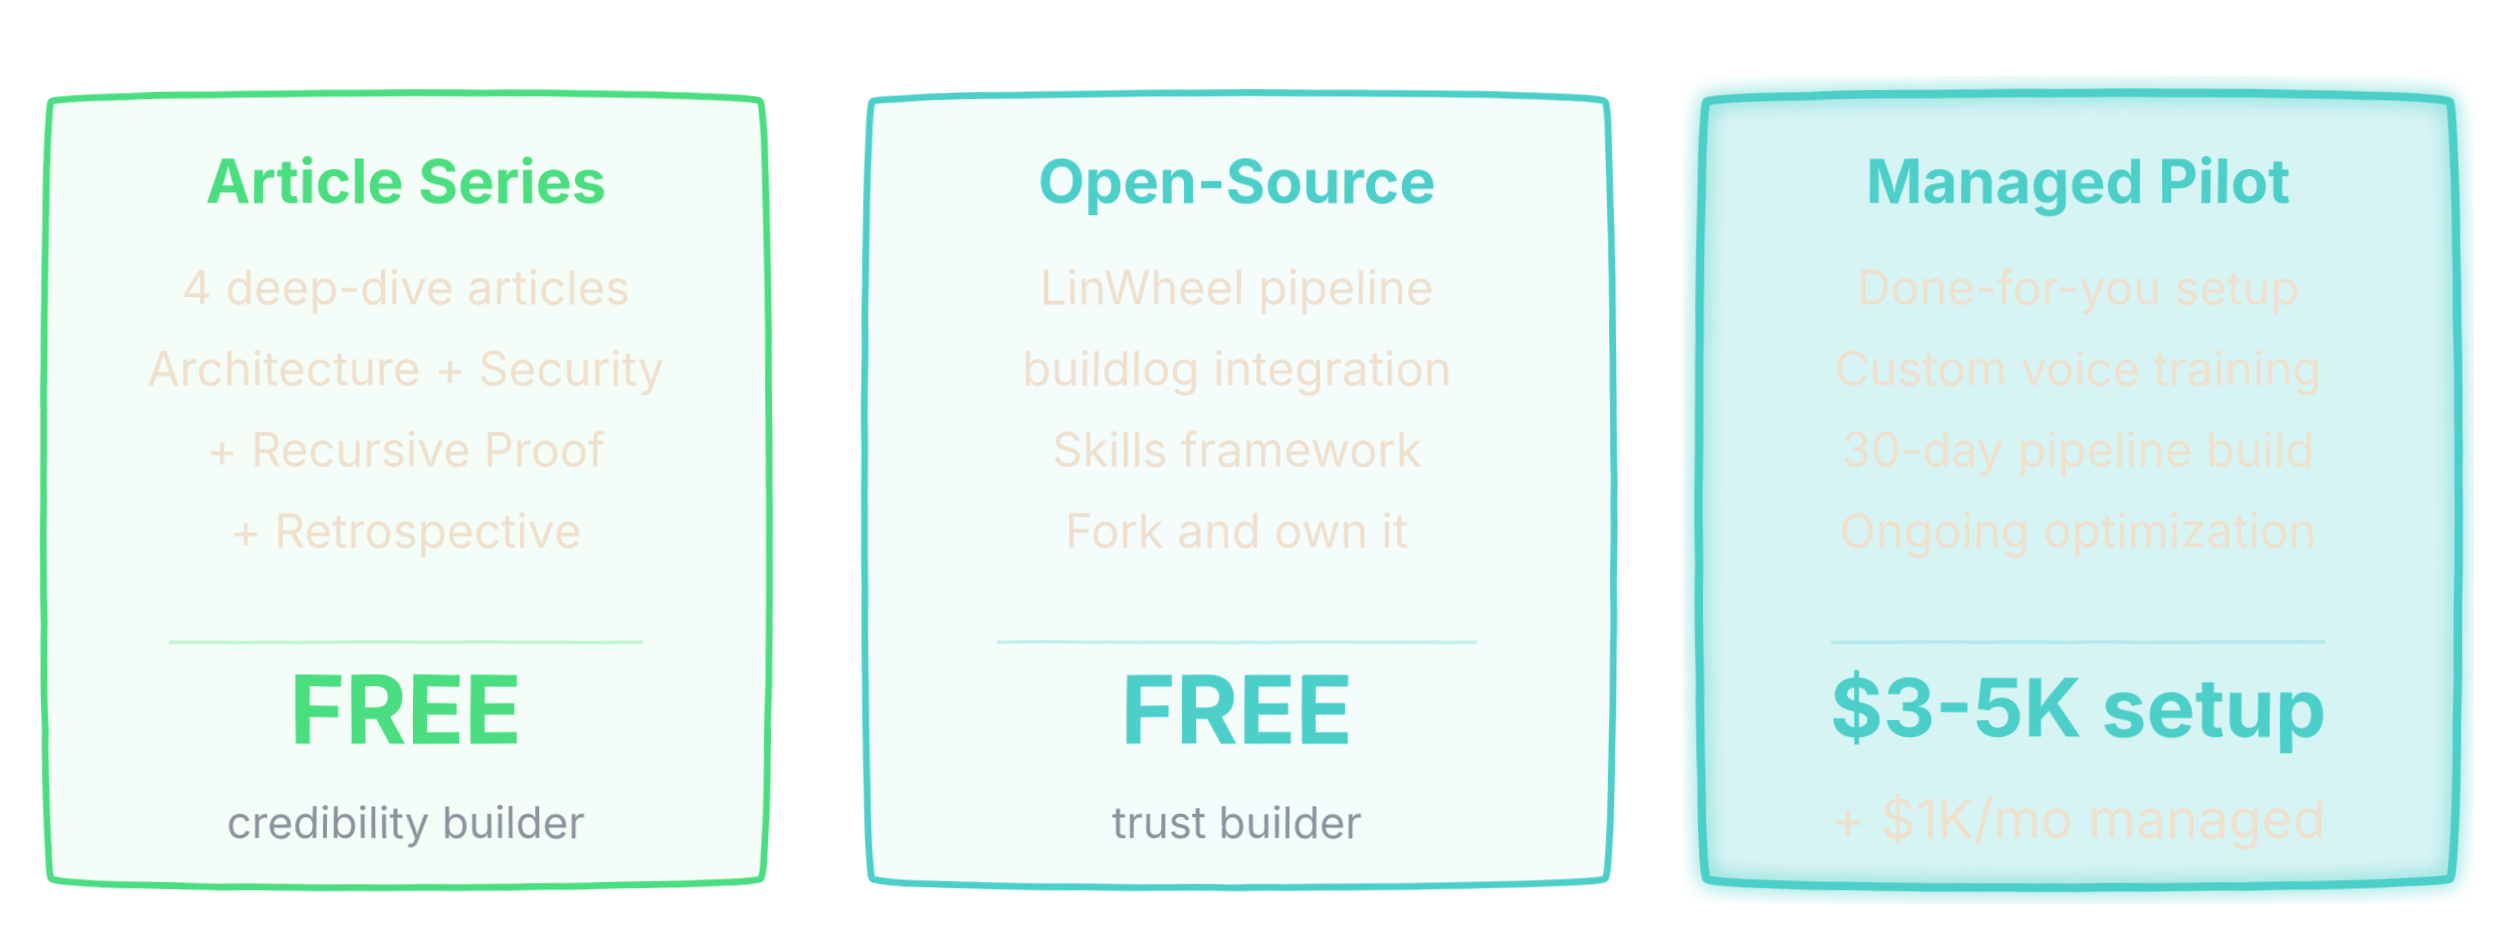
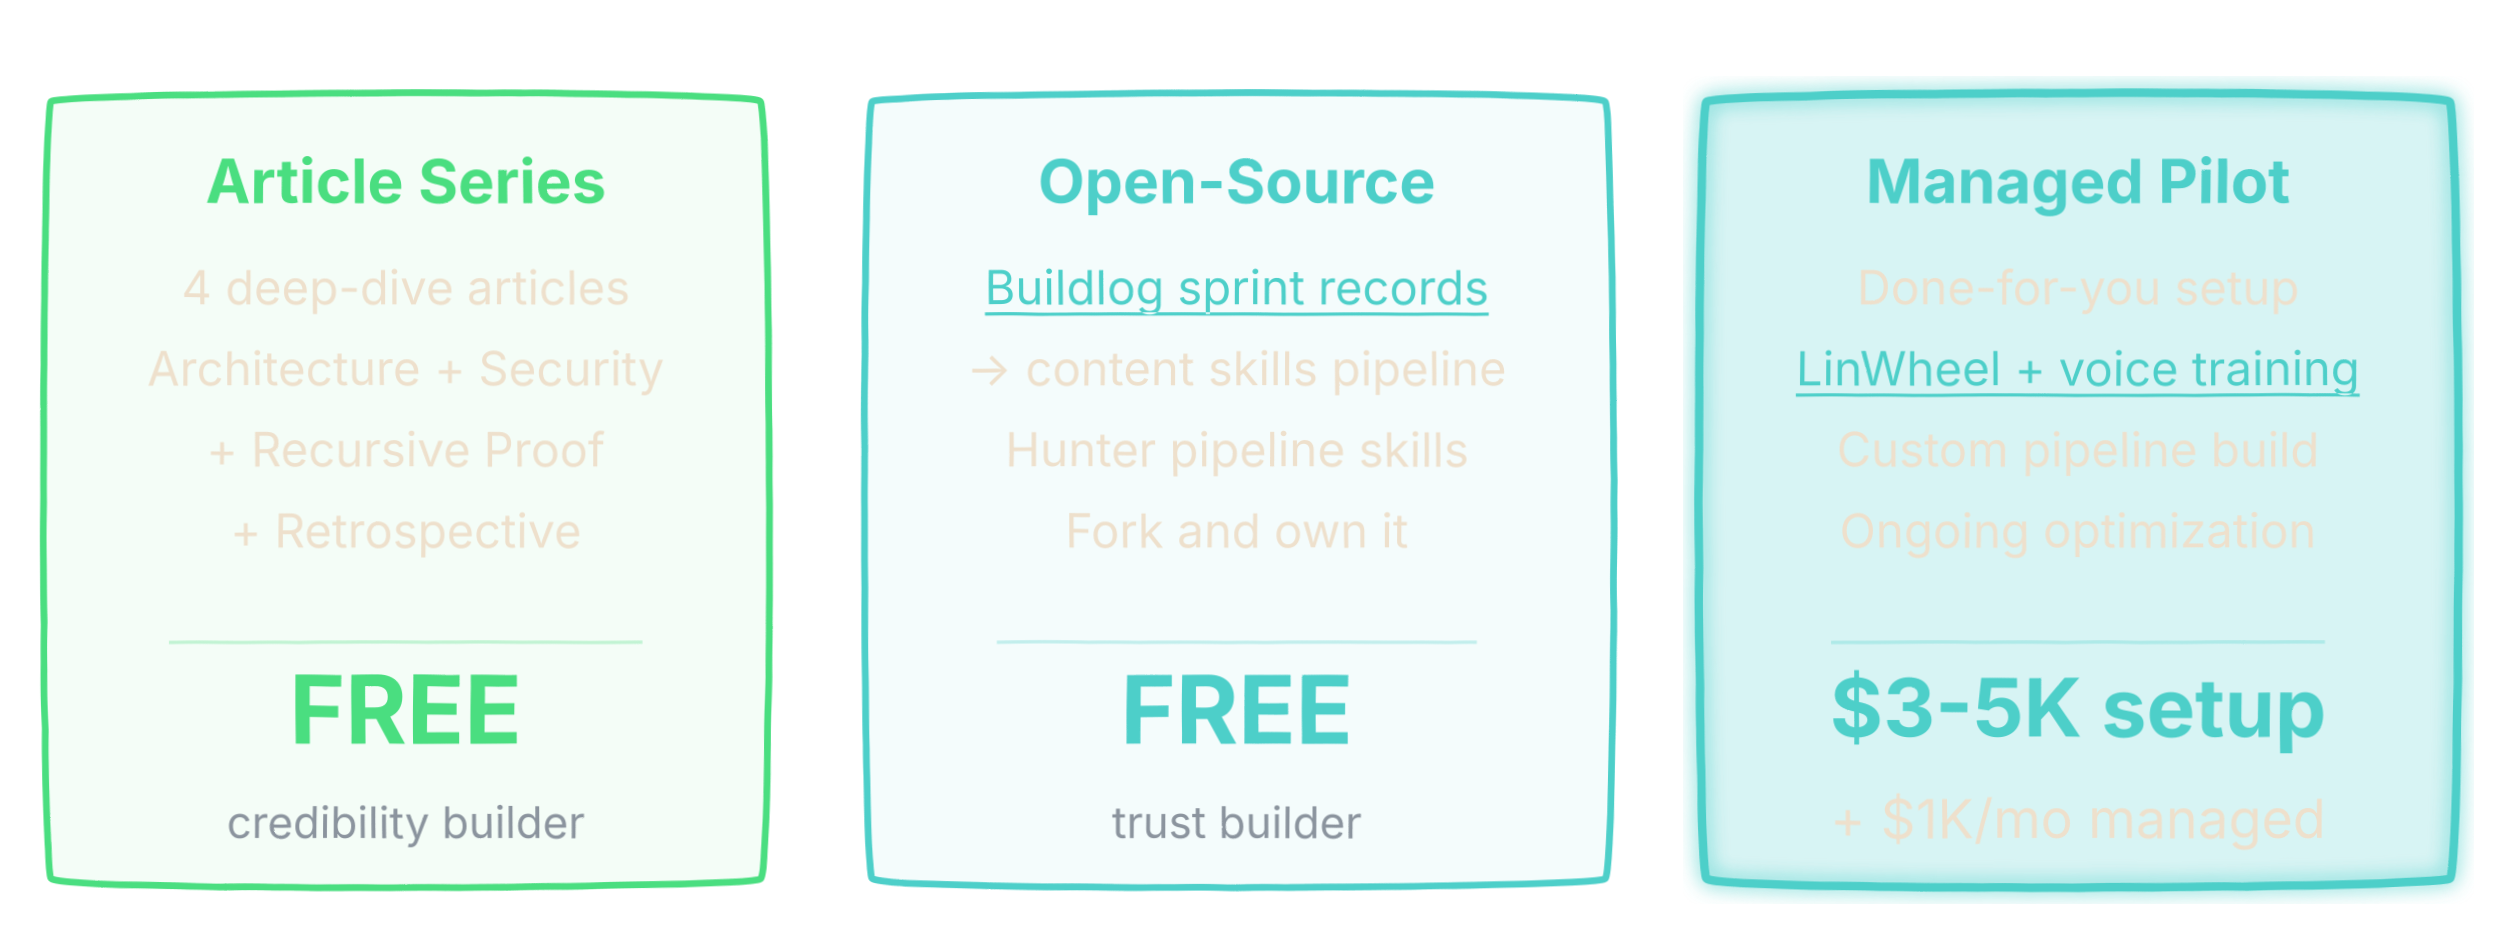
<svg xmlns="http://www.w3.org/2000/svg" viewBox="0 0 740 280" style="width:100%;max-width:740px;">
  <defs>
    <filter id="roughen-6" x="-2%" y="-2%" width="104%" height="104%">
      <feTurbulence type="turbulence" baseFrequency="0.03" numOctaves="2" result="noise" seed="6" />
      <feDisplacementMap in="SourceGraphic" in2="noise" scale="0.4" xChannelSelector="R" yChannelSelector="G" />
    </filter>
    <filter id="glow-6">
      <feGaussianBlur stdDeviation="3" result="blur" />
      <feMerge>
        <feMergeNode in="blur" />
        <feMergeNode in="SourceGraphic" />
      </feMerge>
    </filter>
  </defs>
+   <style>
+     .tier-link { cursor: pointer; }
+     .tier-link:hover text { fill: #eee0cc !important; }
+   </style>
  <g filter="url(#roughen-6)">
    <path d="M 15,30 C 18,27 222,26 225,30 C 228,33 229,258 225,260 C 222,263 18,264 15,260 C 12,257 12,33 15,30 Z" fill="rgba(78,222,128,0.06)" stroke="#4ade80" stroke-width="2" stroke-linecap="round" stroke-linejoin="round" />
    <text x="120" y="60" text-anchor="middle" font-family="'Inter', sans-serif" font-size="18" fill="#4ade80" font-weight="700">Article Series</text>
    <text x="120" y="90" text-anchor="middle" font-family="'Inter', sans-serif" font-size="14" fill="#eee0cc">4 deep-dive articles</text>
    <text x="120" y="114" text-anchor="middle" font-family="'Inter', sans-serif" font-size="14" fill="#eee0cc">Architecture + Security</text>
    <text x="120" y="138" text-anchor="middle" font-family="'Inter', sans-serif" font-size="14" fill="#eee0cc">+ Recursive Proof</text>
    <text x="120" y="162" text-anchor="middle" font-family="'Inter', sans-serif" font-size="14" fill="#eee0cc">+ Retrospective</text>
    <line x1="50" y1="190" x2="190" y2="190" stroke="#4ade80" stroke-width="1" opacity="0.3" />
    <text x="120" y="220" text-anchor="middle" font-family="'Inter', sans-serif" font-size="28" fill="#4ade80" font-weight="700">FREE</text>
    <text x="120" y="248" text-anchor="middle" font-family="'Inter', sans-serif" font-size="13" fill="#8b949e">credibility builder</text>
  </g>
  <g filter="url(#roughen-6)">
    <path d="M 258,30 C 261,27 472,26 475,30 C 478,33 479,258 475,260 C 472,263 261,264 258,260 C 255,257 255,33 258,30 Z" fill="rgba(77,207,201,0.06)" stroke="#4DCFC9" stroke-width="2" stroke-linecap="round" stroke-linejoin="round" />
    <text x="366" y="60" text-anchor="middle" font-family="'Inter', sans-serif" font-size="18" fill="#4DCFC9" font-weight="700">Open-Source</text>
-     <text x="366" y="90" text-anchor="middle" font-family="'Inter', sans-serif" font-size="14" fill="#eee0cc">LinWheel pipeline</text>
-     <text x="366" y="114" text-anchor="middle" font-family="'Inter', sans-serif" font-size="14" fill="#eee0cc">buildlog integration</text>
-     <text x="366" y="138" text-anchor="middle" font-family="'Inter', sans-serif" font-size="14" fill="#eee0cc">Skills framework</text>
+     <a class="tier-link" href="https://github.com/Peleke/buildlog-rs" target="_blank">
+       <text x="366" y="90" text-anchor="middle" font-family="'Inter', sans-serif" font-size="14" fill="#4DCFC9" text-decoration="underline">Buildlog sprint records</text>
+     </a>
+     <text x="366" y="114" text-anchor="middle" font-family="'Inter', sans-serif" font-size="14" fill="#eee0cc">→ content skills pipeline</text>
+     <text x="366" y="138" text-anchor="middle" font-family="'Inter', sans-serif" font-size="14" fill="#eee0cc">Hunter pipeline skills</text>
    <text x="366" y="162" text-anchor="middle" font-family="'Inter', sans-serif" font-size="14" fill="#eee0cc">Fork and own it</text>
    <line x1="295" y1="190" x2="437" y2="190" stroke="#4DCFC9" stroke-width="1" opacity="0.3" />
    <text x="366" y="220" text-anchor="middle" font-family="'Inter', sans-serif" font-size="28" fill="#4DCFC9" font-weight="700">FREE</text>
    <text x="366" y="248" text-anchor="middle" font-family="'Inter', sans-serif" font-size="13" fill="#8b949e">trust builder</text>
  </g>
  <g filter="url(#roughen-6)">
    <g filter="url(#glow-6)">
      <path d="M 505,30 C 508,27 722,26 725,30 C 728,33 729,258 725,260 C 722,263 508,264 505,260 C 502,257 502,33 505,30 Z" fill="rgba(77,207,201,0.12)" stroke="#4DCFC9" stroke-width="2.5" stroke-linecap="round" stroke-linejoin="round" />
    </g>
    <text x="615" y="60" text-anchor="middle" font-family="'Inter', sans-serif" font-size="18" fill="#4DCFC9" font-weight="700">Managed Pilot</text>
    <text x="615" y="90" text-anchor="middle" font-family="'Inter', sans-serif" font-size="14" fill="#eee0cc">Done-for-you setup</text>
-     <text x="615" y="114" text-anchor="middle" font-family="'Inter', sans-serif" font-size="14" fill="#eee0cc">Custom voice training</text>
-     <text x="615" y="138" text-anchor="middle" font-family="'Inter', sans-serif" font-size="14" fill="#eee0cc">30-day pipeline build</text>
+     <a class="tier-link" href="https://github.com/Peleke/linwheel" target="_blank">
+       <text x="615" y="114" text-anchor="middle" font-family="'Inter', sans-serif" font-size="14" fill="#4DCFC9" text-decoration="underline">LinWheel + voice training</text>
+     </a>
+     <text x="615" y="138" text-anchor="middle" font-family="'Inter', sans-serif" font-size="14" fill="#eee0cc">Custom pipeline build</text>
    <text x="615" y="162" text-anchor="middle" font-family="'Inter', sans-serif" font-size="14" fill="#eee0cc">Ongoing optimization</text>
    <line x1="542" y1="190" x2="688" y2="190" stroke="#4DCFC9" stroke-width="1" opacity="0.3" />
    <text x="615" y="218" text-anchor="middle" font-family="'Inter', sans-serif" font-size="24" fill="#4DCFC9" font-weight="700">$3-5K setup</text>
    <text x="615" y="248" text-anchor="middle" font-family="'Inter', sans-serif" font-size="16" fill="#eee0cc">+ $1K/mo managed</text>
  </g>
</svg>
